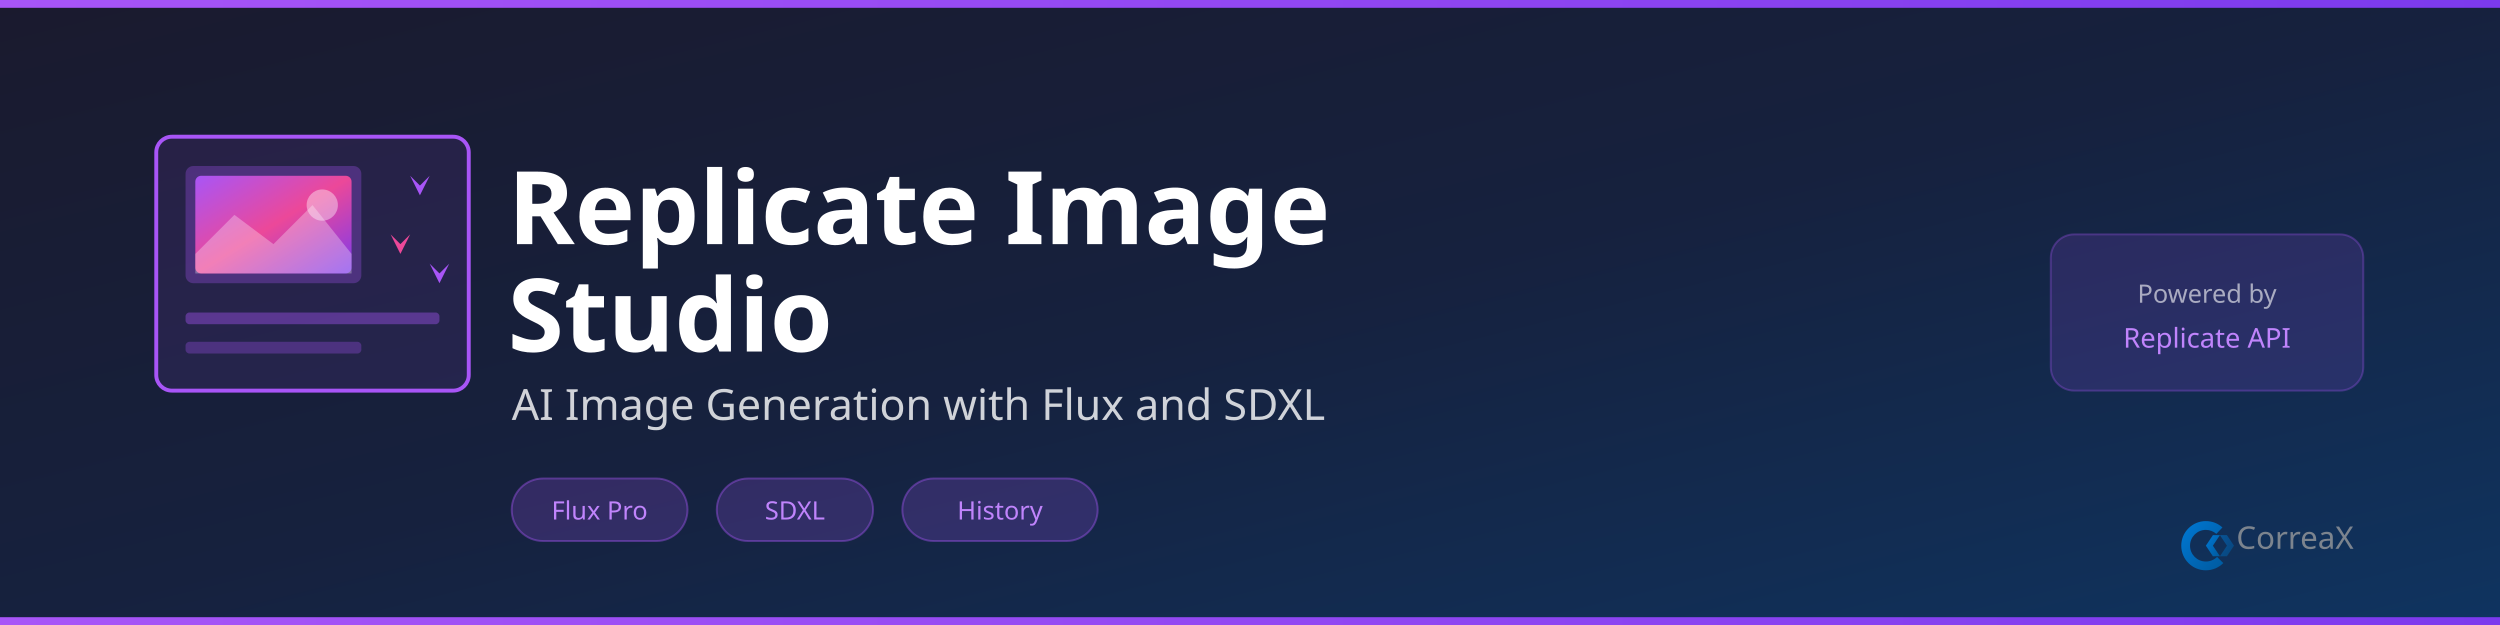
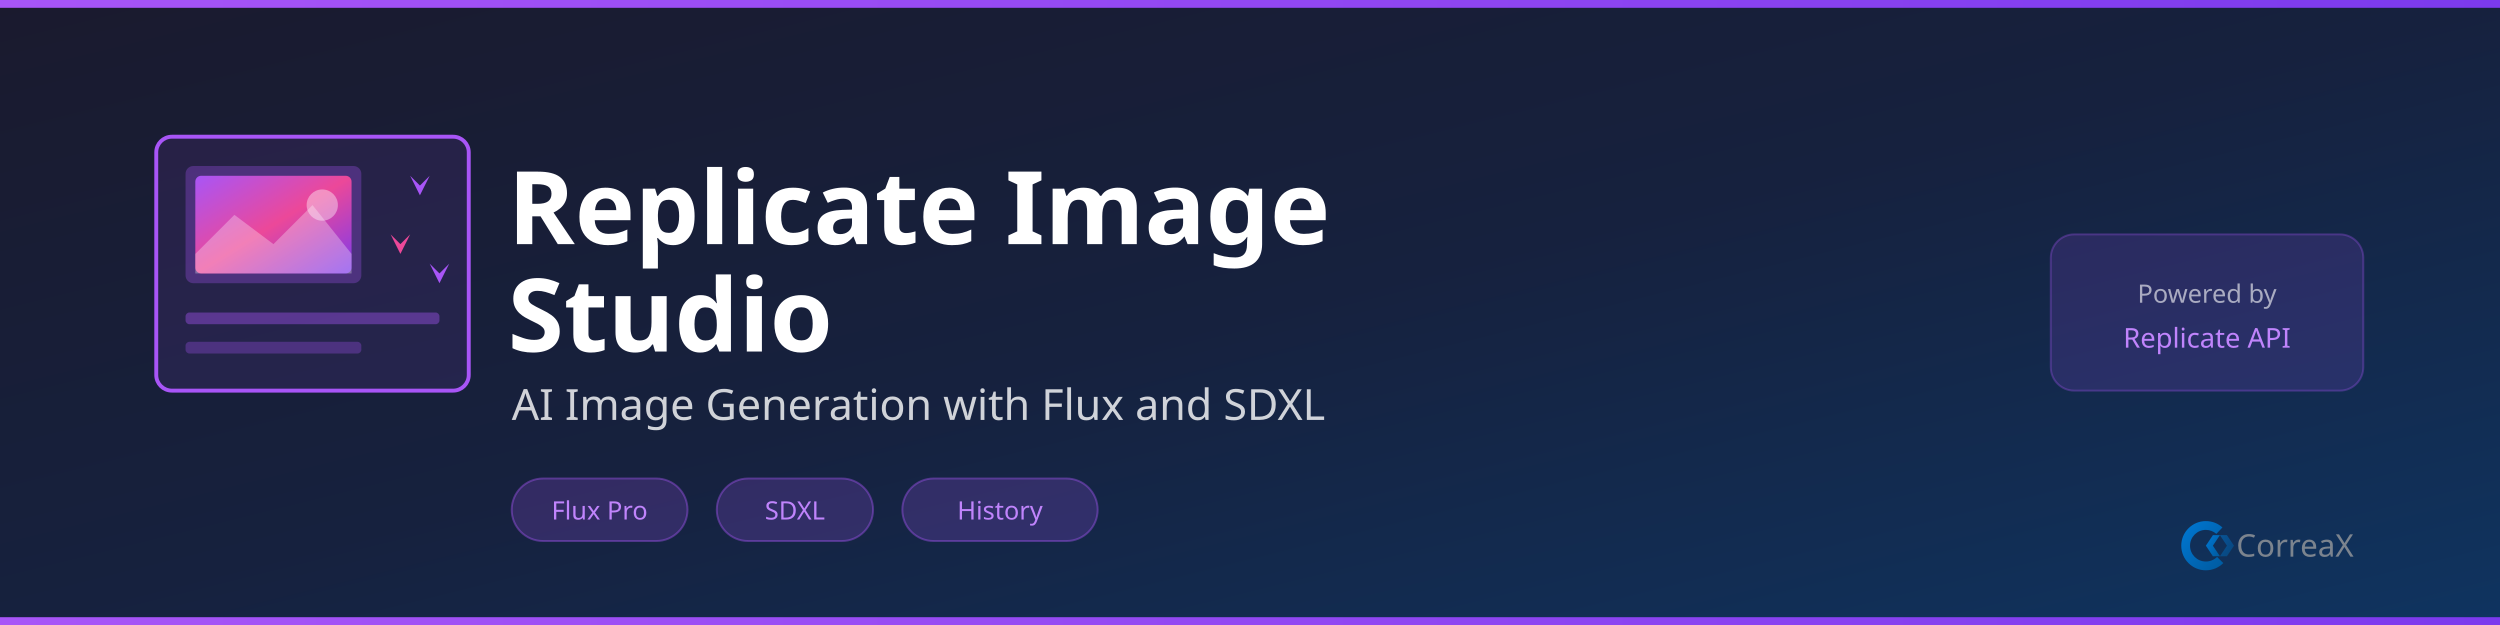
<svg xmlns="http://www.w3.org/2000/svg" viewBox="0 0 1280 320">
  <defs>
    <linearGradient id="bgGrad" x1="0%" y1="0%" x2="100%" y2="100%">
      <stop offset="0%" stop-color="#1a1a2e" />
      <stop offset="50%" stop-color="#16213e" />
      <stop offset="100%" stop-color="#0f3460" />
    </linearGradient>
    <linearGradient id="accentGrad" x1="0%" y1="0%" x2="100%" y2="0%">
      <stop offset="0%" stop-color="#a855f7" />
      <stop offset="100%" stop-color="#7c3aed" />
    </linearGradient>
    <linearGradient id="aiGrad" x1="0%" y1="0%" x2="100%" y2="100%">
      <stop offset="0%" stop-color="#a855f7" />
      <stop offset="50%" stop-color="#ec4899" />
      <stop offset="100%" stop-color="#7c3aed" />
    </linearGradient>
    <linearGradient id="cxGrad" x1="0%" y1="0%" x2="100%" y2="100%">
      <stop offset="0%" stop-color="#0078d4" />
      <stop offset="100%" stop-color="#005a9e" />
    </linearGradient>
  </defs>
  <rect width="1280" height="320" fill="url(#bgGrad)" />
  <rect x="0" y="0" width="1280" height="4" fill="url(#accentGrad)" />
  <rect x="0" y="316" width="1280" height="4" fill="url(#accentGrad)" />
  <g transform="translate(70, 60)">
    <rect x="10" y="10" width="160" height="130" rx="8" fill="rgba(168,85,247,0.1)" stroke="#a855f7" stroke-width="2" />
    <rect x="25" y="25" width="90" height="60" rx="4" fill="rgba(168,85,247,0.3)" />
    <rect x="30" y="30" width="80" height="50" rx="3" fill="url(#aiGrad)" />
    <path d="M30 70 L50 50 L70 65 L90 45 L110 70 L110 80 L30 80 Z" fill="rgba(255,255,255,0.3)" />
    <circle cx="95" cy="45" r="8" fill="rgba(255,255,255,0.4)" />
    <path d="M140 30 L145 40 L150 30 L145 35 Z" fill="#a855f7" />
    <path d="M130 60 L135 70 L140 60 L135 65 Z" fill="#ec4899" />
    <path d="M150 75 L155 85 L160 75 L155 80 Z" fill="#a855f7" />
    <rect x="25" y="100" width="130" height="6" rx="2" fill="rgba(168,85,247,0.4)" />
    <rect x="25" y="115" width="90" height="6" rx="2" fill="rgba(168,85,247,0.3)" />
  </g>
  <text x="260" y="125" font-family="Segoe UI, system-ui, sans-serif" font-size="52" font-weight="700" fill="#ffffff">
    Replicate Image
  </text>
  <text x="260" y="180" font-family="Segoe UI, system-ui, sans-serif" font-size="52" font-weight="700" fill="#ffffff">
    Studio
  </text>
  <text x="262" y="215" font-family="Segoe UI, system-ui, sans-serif" font-size="22" fill="rgba(255,255,255,0.8)">
    AI Image Generation with Flux and SDXL
  </text>
  <g transform="translate(262, 245)">
    <rect x="0" y="0" width="90" height="32" rx="16" fill="rgba(168,85,247,0.2)" stroke="rgba(168,85,247,0.4)" stroke-width="1" />
    <text x="45" y="21" text-anchor="middle" font-family="Segoe UI, system-ui, sans-serif" font-size="13" fill="#c084fc">Flux Pro</text>
    <rect x="105" y="0" width="80" height="32" rx="16" fill="rgba(168,85,247,0.2)" stroke="rgba(168,85,247,0.4)" stroke-width="1" />
    <text x="145" y="21" text-anchor="middle" font-family="Segoe UI, system-ui, sans-serif" font-size="13" fill="#c084fc">SDXL</text>
    <rect x="200" y="0" width="100" height="32" rx="16" fill="rgba(168,85,247,0.2)" stroke="rgba(168,85,247,0.4)" stroke-width="1" />
    <text x="250" y="21" text-anchor="middle" font-family="Segoe UI, system-ui, sans-serif" font-size="13" fill="#c084fc">History</text>
  </g>
  <g transform="translate(1050, 120)">
    <rect x="0" y="0" width="160" height="80" rx="12" fill="rgba(168,85,247,0.15)" stroke="rgba(168,85,247,0.3)" stroke-width="1" />
    <text x="80" y="35" text-anchor="middle" font-family="Segoe UI, system-ui, sans-serif" font-size="13" fill="rgba(255,255,255,0.6)">Powered by</text>
    <text x="80" y="58" text-anchor="middle" font-family="Segoe UI, system-ui, sans-serif" font-size="14" fill="#c084fc">Replicate API</text>
  </g>
  <g transform="translate(1115, 265)">
    <g transform="scale(0.9)">
      <path d="M16 2C8.268 2 2 8.268 2 16s6.268 14 14 14c3.866 0 7.389-1.568 9.928-4.1l-3.535-3.536A9.002 9.002 0 0116 25c-4.97 0-9-4.03-9-9s4.03-9 9-9c2.29 0 4.38.857 5.971 2.268l3.464-3.639C22.993 3.352 19.66 2 16 2z" fill="url(#cxGrad)" />
      <path d="M20 10l-4 6 4 6h4l-4-6 4-6h-4z" fill="url(#cxGrad)" />
      <path d="M24 10l4 6-4 6h4l4-6-4-6h-4z" fill="url(#cxGrad)" opacity="0.5" />
    </g>
-     <text x="30" y="16" font-family="Segoe UI, system-ui, sans-serif" font-size="16" fill="rgba(160,160,160,0.75)">CorreaX</text>
+     <text x="30" y="20" font-family="Segoe UI, system-ui, sans-serif" font-size="16" fill="rgba(160,160,160,0.75)">CorreaX</text>
  </g>
</svg>
